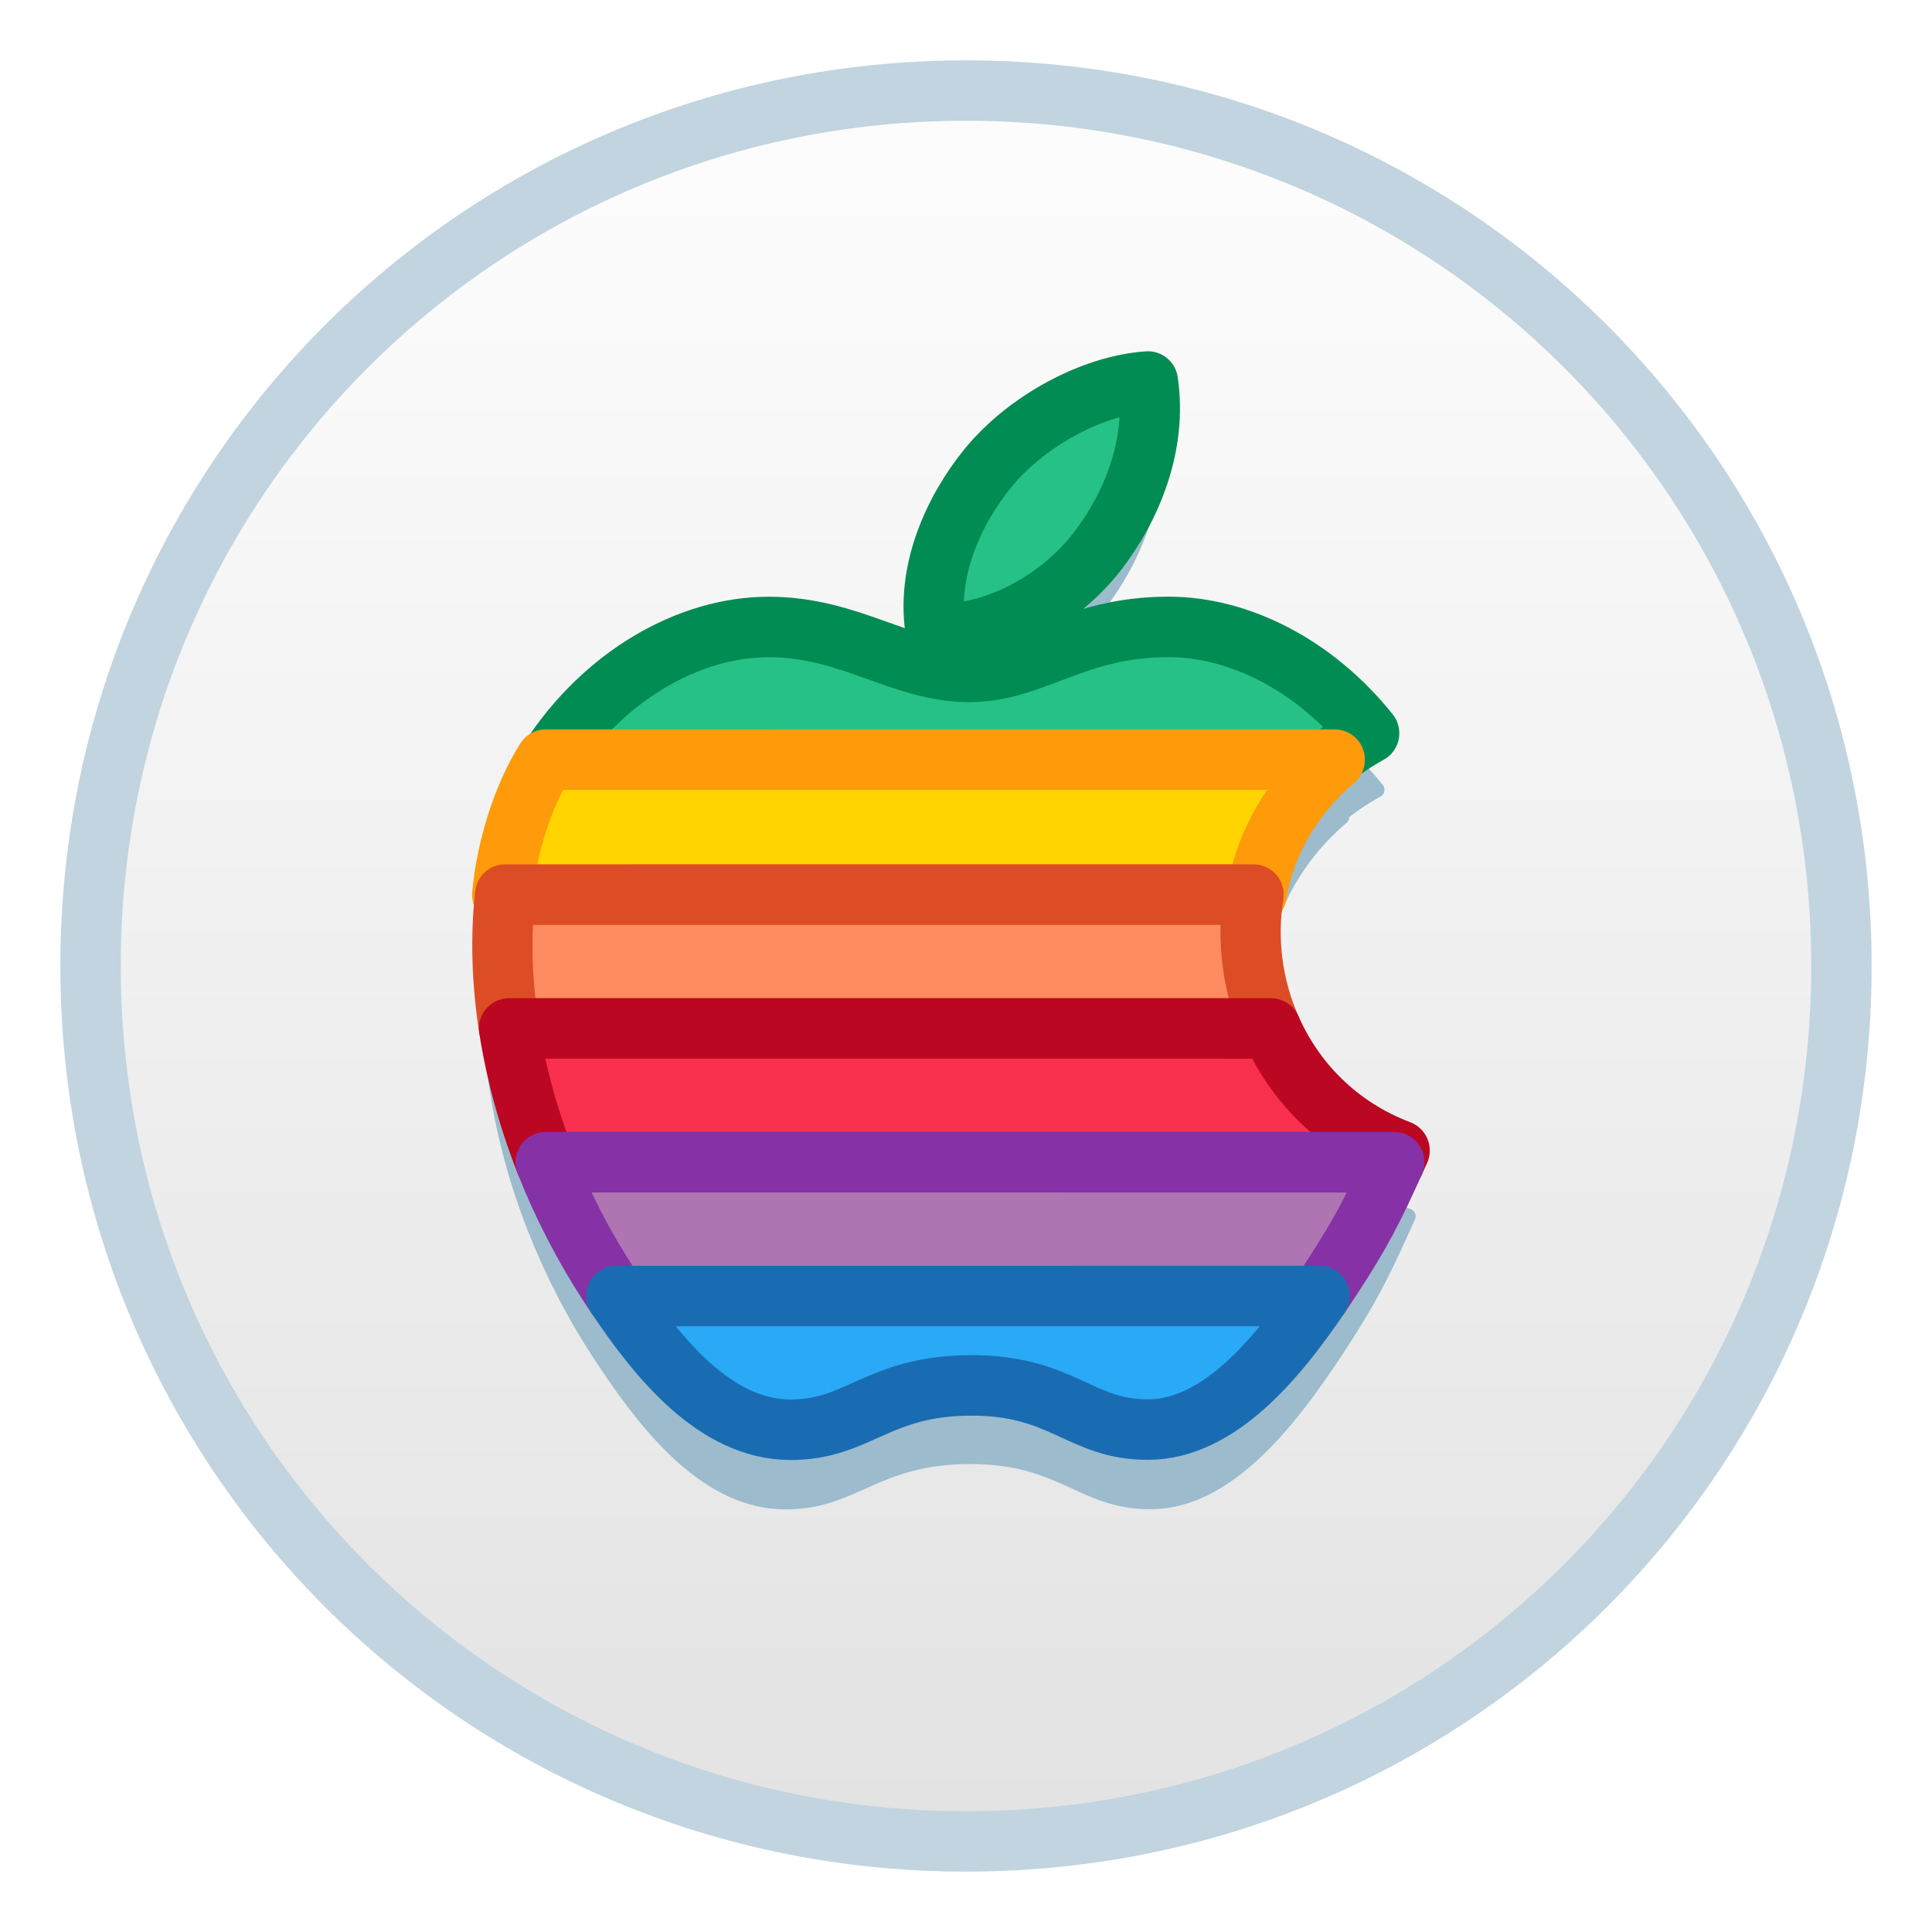
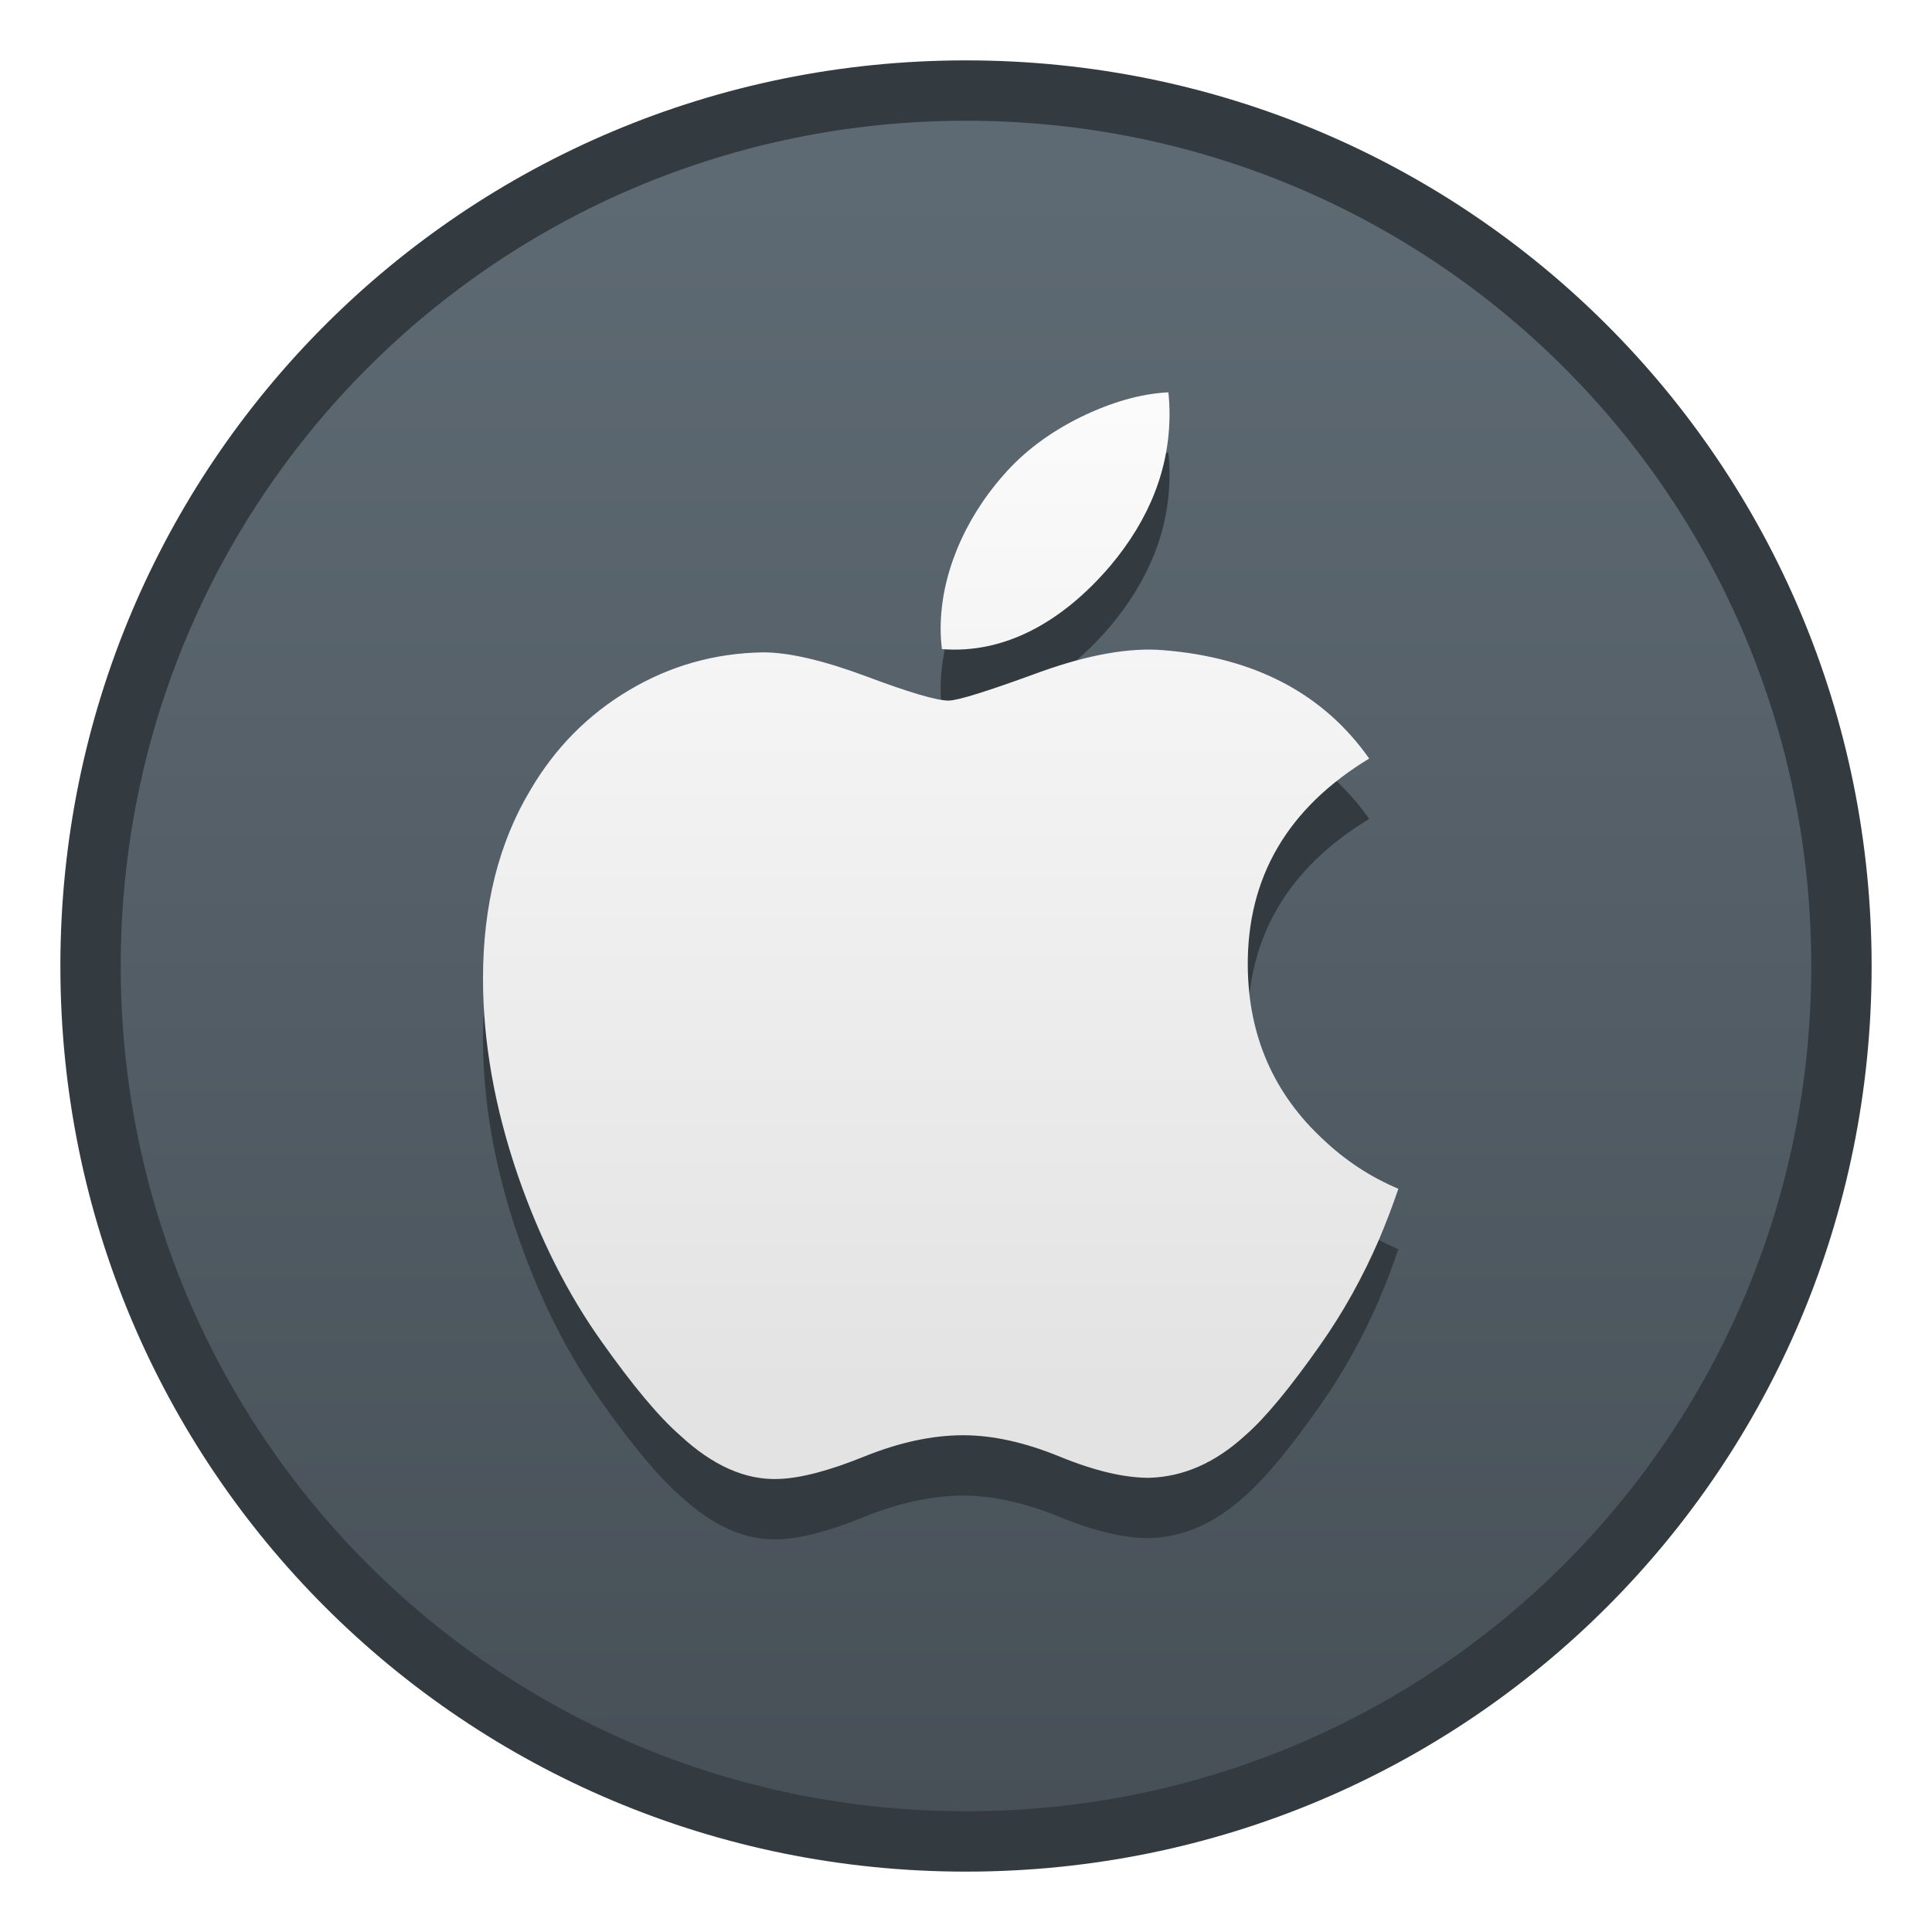
<svg xmlns="http://www.w3.org/2000/svg" xmlns:xlink="http://www.w3.org/1999/xlink" width="32" height="32" viewBox="0 0 32 32" version="1.1" id="svg8">
  <defs id="defs2">
-     <linearGradient gradientTransform="translate(-10,6)" xlink:href="#linearGradient4582" id="linearGradient956" x1="16" y1="312.65" x2="16" y2="285.65" gradientUnits="userSpaceOnUse" />
+     <linearGradient gradientTransform="matrix(0.2499998,0,0,0.2499998,340,390.9838)" xlink:href="#linearGradient4582" id="linearGradient886-2-0-9" x1="64" y1="278.65" x2="64" y2="210.65" gradientUnits="userSpaceOnUse" />
    <linearGradient id="linearGradient4582">
-       <stop id="stop4578" offset="0" style="stop-color:#e3e3e3;stop-opacity:1" />
-       <stop id="stop4580" offset="1" style="stop-color:#fcfcfc;stop-opacity:1" />
+       <stop style="stop-color:#e3e3e3;stop-opacity:1" offset="0" id="stop4578" />
+       <stop style="stop-color:#fcfcfc;stop-opacity:1" offset="1" id="stop4580" />
+     </linearGradient>
+     <linearGradient gradientUnits="userSpaceOnUse" y2="285.65" x2="16" y1="312.65" x1="16" id="linearGradient956" xlink:href="#linearGradient2126" gradientTransform="translate(-10,6)" />
+     <linearGradient id="linearGradient2126">
+       <stop id="stop2122" offset="0" style="stop-color:#475057;stop-opacity:1;" />
+       <stop id="stop2124" offset="1" style="stop-color:#5e6a73;stop-opacity:1" />
    </linearGradient>
  </defs>
  <g id="layer1" transform="translate(0,-282.65)">
-     <g id="g1574" transform="translate(10,-6)">
-       <path id="rect903" d="m 6,289.65 c 8.31,0 15,6.69 15,15 0,8.31 -6.69,15 -15,15 -8.31,0 -15,-6.69 -15,-15 0,-8.31 6.69,-15 15,-15 z" style="opacity:1;fill:#9dbbcc;fill-opacity:0.631;stroke:none;stroke-width:1.977;stroke-linecap:round;stroke-linejoin:round;stroke-miterlimit:4;stroke-dasharray:none;stroke-opacity:1" />
-       <path id="rect903-2" d="m 6,290.65 c 7.756,0 14,6.244 14,14 0,7.756 -6.244,14 -14,14 -7.756,0 -14,-6.244 -14,-14 0,-7.756 6.244,-14 14,-14 z" style="opacity:1;fill:url(#linearGradient956);fill-opacity:1.0;stroke:none;stroke-width:1.845;stroke-linecap:round;stroke-linejoin:round;stroke-miterlimit:4;stroke-dasharray:none;stroke-opacity:1" />
-     </g>
-     <g id="layer1-6" transform="matrix(0.6428572,0,0,0.6428572,64.21723,129.6942)">
-       <g style="overflow:visible" id="g845-6" transform="matrix(0.05064322,0,0,0.05064322,-122.3925,250.0827)">
-         <g transform="matrix(0.9869271,0,0,0.99106,3.5008,0.9071696)" id="g3-8">
-           <path style="clip-rule:evenodd;fill:#9cbbcc;fill-opacity:1;fill-rule:evenodd;stroke:#9cbbcc;stroke-width:7.917;stroke-linecap:round;stroke-linejoin:round;stroke-miterlimit:2.613;stroke-dasharray:none;stroke-opacity:1" d="m 1039.747,-22.113 c -29.482,2.021 -63.968,20.778 -84.109,45.212 -18.276,22.197 -33.363,55.129 -27.489,87.107 32.187,1.001 65.486,-18.227 84.822,-43.037 18.032,-23.159 31.747,-55.85 26.776,-89.283 z m 10.909,128.755 c -49.678,0 -70.673,23.578 -105.136,23.578 -35.518,0 -62.524,-23.547 -105.493,-23.547 -42.198,0 -87.071,25.64 -115.518,69.439 -0.033,0.05 -0.06,0.104 -0.093,0.154 h -1.875 -0.015 c -12.251,19.193 -20.73,46.699 -22.98,70.827 h 1.55 l 395.893,-0.015 c 4.297,-26.398 18.586,-51.607 41.233,-70.781 h -2.262 c 6.112,-5.09 12.871,-9.762 20.377,-13.872 -28.345,-35.342 -68.145,-55.782 -105.679,-55.782 z M 701.094,247.093 c -2.426,21.797 -1.801,45.566 2.061,70.21 3.583,22.92 9.967,46.6 19.276,70.179 0.002,0.005 -0.002,0.011 0,0.015 8.666,21.954 19.883,43.823 33.734,64.917 1.158,1.753 2.33,3.525 3.517,5.293 22.802,33.892 52.716,69.777 91.237,70.133 36.03,0.337 46.229,-22.981 95.111,-23.254 48.882,-0.268 58.136,23.504 94.166,23.177 36.924,-0.347 67.347,-36.884 90.013,-70.087 2.227,-3.247 4.361,-6.468 6.431,-9.613 15.386,-23.418 21.841,-36.108 32.959,-60.551 0.893,-1.972 1.812,-4.018 2.774,-6.157 -32.383,-12.232 -55.381,-36.035 -67.808,-64.053 -9.756,-21.988 -12.984,-46.572 -9.127,-70.21 z" id="path5-9" />
+     <g id="g875" transform="translate(-340,-155)">
+       <g id="layer1-5" transform="translate(340,155)">
+         <g id="g1574" transform="translate(10,-6)">
+           <path id="rect903" d="m 6,289.65 c 8.31,0 15,6.69 15,15 0,8.31 -6.69,15 -15,15 -8.31,0 -15,-6.69 -15,-15 0,-8.31 6.69,-15 15,-15 z" style="opacity:1;fill:#343b40;fill-opacity:1;stroke:none;stroke-width:1.977;stroke-linecap:round;stroke-linejoin:round;stroke-miterlimit:4;stroke-dasharray:none;stroke-opacity:1" />
+           <path id="rect903-2" d="m 6,290.65 c 7.756,0 14,6.244 14,14 0,7.756 -6.244,14 -14,14 -7.756,0 -14,-6.244 -14,-14 0,-7.756 6.244,-14 14,-14 z" style="opacity:1;fill:url(#linearGradient956);fill-opacity:1;stroke:none;stroke-width:1.845;stroke-linecap:round;stroke-linejoin:round;stroke-miterlimit:4;stroke-dasharray:none;stroke-opacity:1" />
        </g>
      </g>
-     </g>
-     <g style="overflow:visible;stroke-width:31.393;stroke-miterlimit:4;stroke-dasharray:none" id="g845" transform="matrix(0.03185411,0,0,0.03185411,8.162763,288.8901)">
-       <g transform="matrix(0.9869271,0,0,0.99106,3.5008,0.9071696)" id="g3" style="stroke-width:31.743;stroke-miterlimit:4;stroke-dasharray:none">
-         <path style="clip-rule:evenodd;fill:#26c186;fill-opacity:1;fill-rule:evenodd;stroke:#008c52;stroke-width:31.743;stroke-linecap:round;stroke-linejoin:round;stroke-miterlimit:4;stroke-dasharray:none;stroke-opacity:1" id="path5" d="m 25.824,200.612 c 0.166,-0.273 0.342,-0.542 0.518,-0.806 28.447,-43.799 73.32,-69.434 115.518,-69.434 42.969,0 69.98,23.555 105.498,23.555 34.463,0 55.454,-23.589 105.132,-23.589 37.534,0 77.329,20.439 105.674,55.781 -7.837,4.292 -14.907,9.165 -21.226,14.521 z" stroke-miterlimit="2.613" />
-         <path style="clip-rule:evenodd;fill:#26c186;fill-opacity:1;fill-rule:evenodd;stroke:#008c52;stroke-width:31.743;stroke-linecap:round;stroke-linejoin:round;stroke-miterlimit:4;stroke-dasharray:none;stroke-opacity:1" id="path7" d="M 314.808,90.875 C 332.84,67.716 346.556,35.016 341.585,1.583 312.103,3.604 277.62,22.374 257.479,46.808 c -18.276,22.197 -33.364,55.117 -27.49,87.095 32.187,1.001 65.483,-18.218 84.819,-43.028 z" stroke-miterlimit="2.613" />
-         <path style="clip-rule:evenodd;fill:#ffd400;fill-opacity:1;fill-rule:evenodd;stroke:#ff9a0a;stroke-width:31.743;stroke-linecap:round;stroke-linejoin:round;stroke-miterlimit:4;stroke-dasharray:none;stroke-opacity:1" id="path9" d="M 24.357,199.967 C 12.106,219.159 3.629,246.668 1.38,270.797 l 397.437,-0.01 c 4.297,-26.398 18.586,-51.617 41.233,-70.791 l -415.693,-0.029 h 0.023 z" stroke-miterlimit="2.613" />
-         <path style="clip-rule:evenodd;fill:#ff8b60;fill-opacity:1;fill-rule:evenodd;stroke:#dd4d25;stroke-width:31.743;stroke-linecap:round;stroke-linejoin:round;stroke-miterlimit:4;stroke-dasharray:none;stroke-opacity:1" id="path11" d="M 4.989,340.998 C 1.127,316.354 0.502,292.595 2.928,270.798 l 394.341,-0.01 c -3.857,23.638 -0.62,48.237 9.136,70.225 z" stroke-miterlimit="2.613" />
-         <path style="clip-rule:evenodd;fill:#f9304d;fill-opacity:1;fill-rule:evenodd;stroke:#bc0722;stroke-width:31.743;stroke-linecap:round;stroke-linejoin:round;stroke-miterlimit:4;stroke-dasharray:none;stroke-opacity:1" id="path13" d="M 24.261,411.193 C 14.949,387.609 8.573,363.922 4.989,340.998 l 401.416,0.015 c 12.427,28.018 35.425,51.821 67.808,64.053 -0.962,2.139 -1.89,4.185 -2.783,6.157 z" stroke-miterlimit="2.613" />
-         <path style="clip-rule:evenodd;fill:#af75b3;fill-opacity:1;fill-rule:evenodd;stroke:#8631a6;stroke-width:31.743;stroke-linecap:round;stroke-linejoin:round;stroke-miterlimit:4;stroke-dasharray:none;stroke-opacity:1" id="path15" d="m 471.429,411.222 c -11.118,24.443 -17.563,37.129 -32.949,60.547 -2.07,3.145 -4.209,6.362 -6.436,9.609 L 61.517,481.412 C 60.33,479.644 59.154,477.877 57.996,476.124 44.143,455.025 32.928,433.15 24.261,411.192 Z" stroke-miterlimit="2.613" />
-         <path style="clip-rule:evenodd;fill:#2aa9f6;fill-opacity:1;fill-rule:evenodd;stroke:#1a6cb2;stroke-width:31.743;stroke-linecap:round;stroke-linejoin:round;stroke-miterlimit:4;stroke-dasharray:none;stroke-opacity:1" id="path19" d="m 432.044,481.378 c -22.666,33.203 -53.096,69.741 -90.02,70.088 -36.03,0.327 -45.273,-23.447 -94.155,-23.179 -48.882,0.273 -59.087,23.594 -95.117,23.257 -38.521,-0.356 -68.433,-36.24 -91.235,-70.132 z" stroke-miterlimit="2.613" />
-       </g>
+       <path style="fill:#343b40;fill-opacity:1;stroke-width:0.111" d="m 362.844,459.174 c -0.272,0.629 -0.594,1.208 -0.968,1.74 -0.509,0.726 -0.926,1.228 -1.247,1.507 -0.498,0.458 -1.031,0.692 -1.602,0.706 -0.41,0 -0.904,-0.117 -1.48,-0.353 -0.577,-0.236 -1.108,-0.352 -1.593,-0.352 -0.509,0 -1.055,0.117 -1.638,0.352 -0.585,0.237 -1.056,0.36 -1.416,0.372 -0.548,0.023 -1.094,-0.218 -1.638,-0.724 -0.348,-0.303 -0.783,-0.823 -1.304,-1.56 -0.559,-0.787 -1.019,-1.699 -1.379,-2.739 C 348.193,456.998 348,455.91 348,454.857 c 0,-1.206 0.261,-2.247 0.783,-3.119 0.41,-0.7 0.956,-1.253 1.639,-1.658 0.683,-0.406 1.421,-0.612 2.216,-0.625 0.435,0 1.005,0.135 1.714,0.399 0.707,0.265 1.161,0.4 1.36,0.4 0.149,0 0.653,-0.157 1.508,-0.471 0.808,-0.291 1.491,-0.411 2.049,-0.364 1.514,0.122 2.652,0.719 3.409,1.795 -1.354,0.821 -2.024,1.97 -2.011,3.445 0.012,1.149 0.429,2.104 1.248,2.863 0.371,0.352 0.786,0.624 1.247,0.818 -0.1,0.29 -0.206,0.568 -0.318,0.834 z m -3.473,-13.667 c 0,0.9 -0.329,1.741 -0.984,2.519 -0.791,0.925 -1.748,1.459 -2.786,1.375 -0.013,-0.108 -0.021,-0.222 -0.021,-0.341 0,-0.864 0.376,-1.789 1.044,-2.545 0.334,-0.383 0.758,-0.701 1.272,-0.955 0.513,-0.25 0.999,-0.389 1.456,-0.412 0.013,0.12 0.019,0.241 0.019,0.36 z" id="path833-5-1-4" />
+       <path style="fill:url(#linearGradient886-2-0-9);fill-opacity:1;stroke-width:0.111" d="m 362.844,458.174 c -0.272,0.629 -0.594,1.208 -0.968,1.74 -0.509,0.726 -0.926,1.228 -1.247,1.507 -0.498,0.458 -1.031,0.692 -1.602,0.706 -0.41,0 -0.904,-0.117 -1.48,-0.353 -0.577,-0.236 -1.108,-0.352 -1.593,-0.352 -0.509,0 -1.055,0.117 -1.638,0.352 -0.585,0.237 -1.056,0.36 -1.416,0.372 -0.548,0.023 -1.094,-0.218 -1.638,-0.724 -0.348,-0.303 -0.783,-0.823 -1.304,-1.56 -0.559,-0.787 -1.019,-1.699 -1.379,-2.739 C 348.193,455.998 348,454.91 348,453.857 c 0,-1.206 0.261,-2.247 0.783,-3.119 0.41,-0.7 0.956,-1.253 1.639,-1.658 0.683,-0.406 1.421,-0.612 2.216,-0.625 0.435,0 1.005,0.135 1.714,0.399 0.707,0.265 1.161,0.4 1.36,0.4 0.149,0 0.653,-0.157 1.508,-0.471 0.808,-0.291 1.491,-0.411 2.049,-0.364 1.514,0.122 2.652,0.719 3.409,1.795 -1.354,0.821 -2.024,1.97 -2.011,3.445 0.012,1.149 0.429,2.104 1.248,2.863 0.371,0.352 0.786,0.624 1.247,0.818 -0.1,0.29 -0.206,0.568 -0.318,0.834 z m -3.473,-13.667 c 0,0.9 -0.329,1.741 -0.984,2.519 -0.791,0.925 -1.748,1.459 -2.786,1.375 -0.013,-0.108 -0.021,-0.222 -0.021,-0.341 0,-0.864 0.376,-1.789 1.044,-2.545 0.334,-0.383 0.758,-0.701 1.272,-0.955 0.513,-0.25 0.999,-0.389 1.456,-0.412 0.013,0.12 0.019,0.241 0.019,0.36 z" id="path833-5-1-4-1" />
    </g>
  </g>
</svg>
